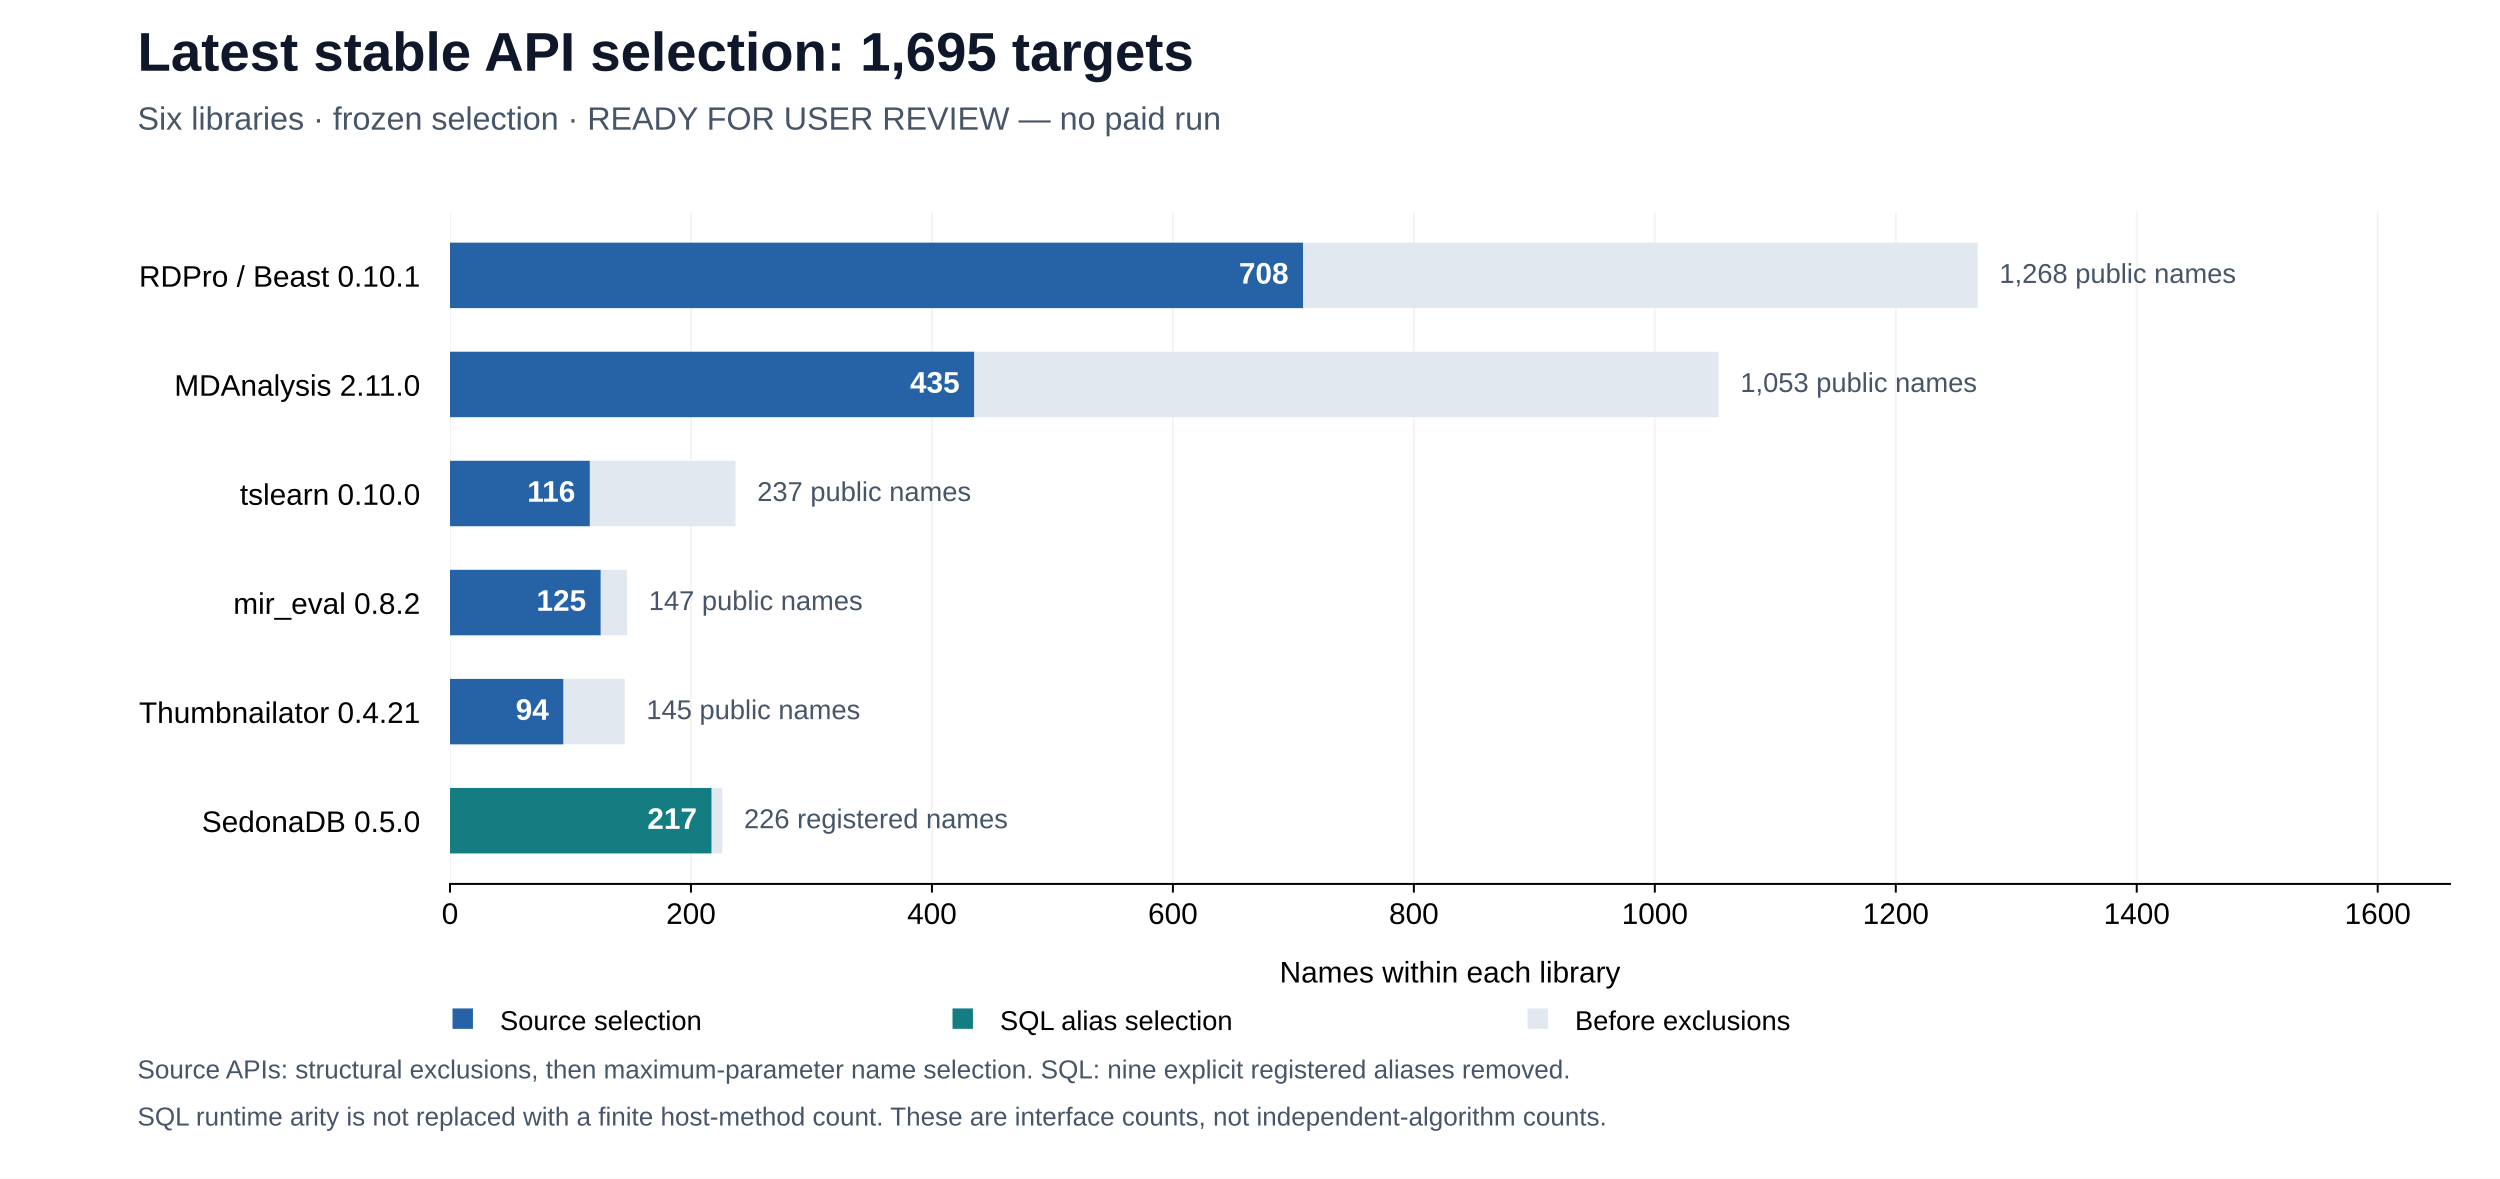
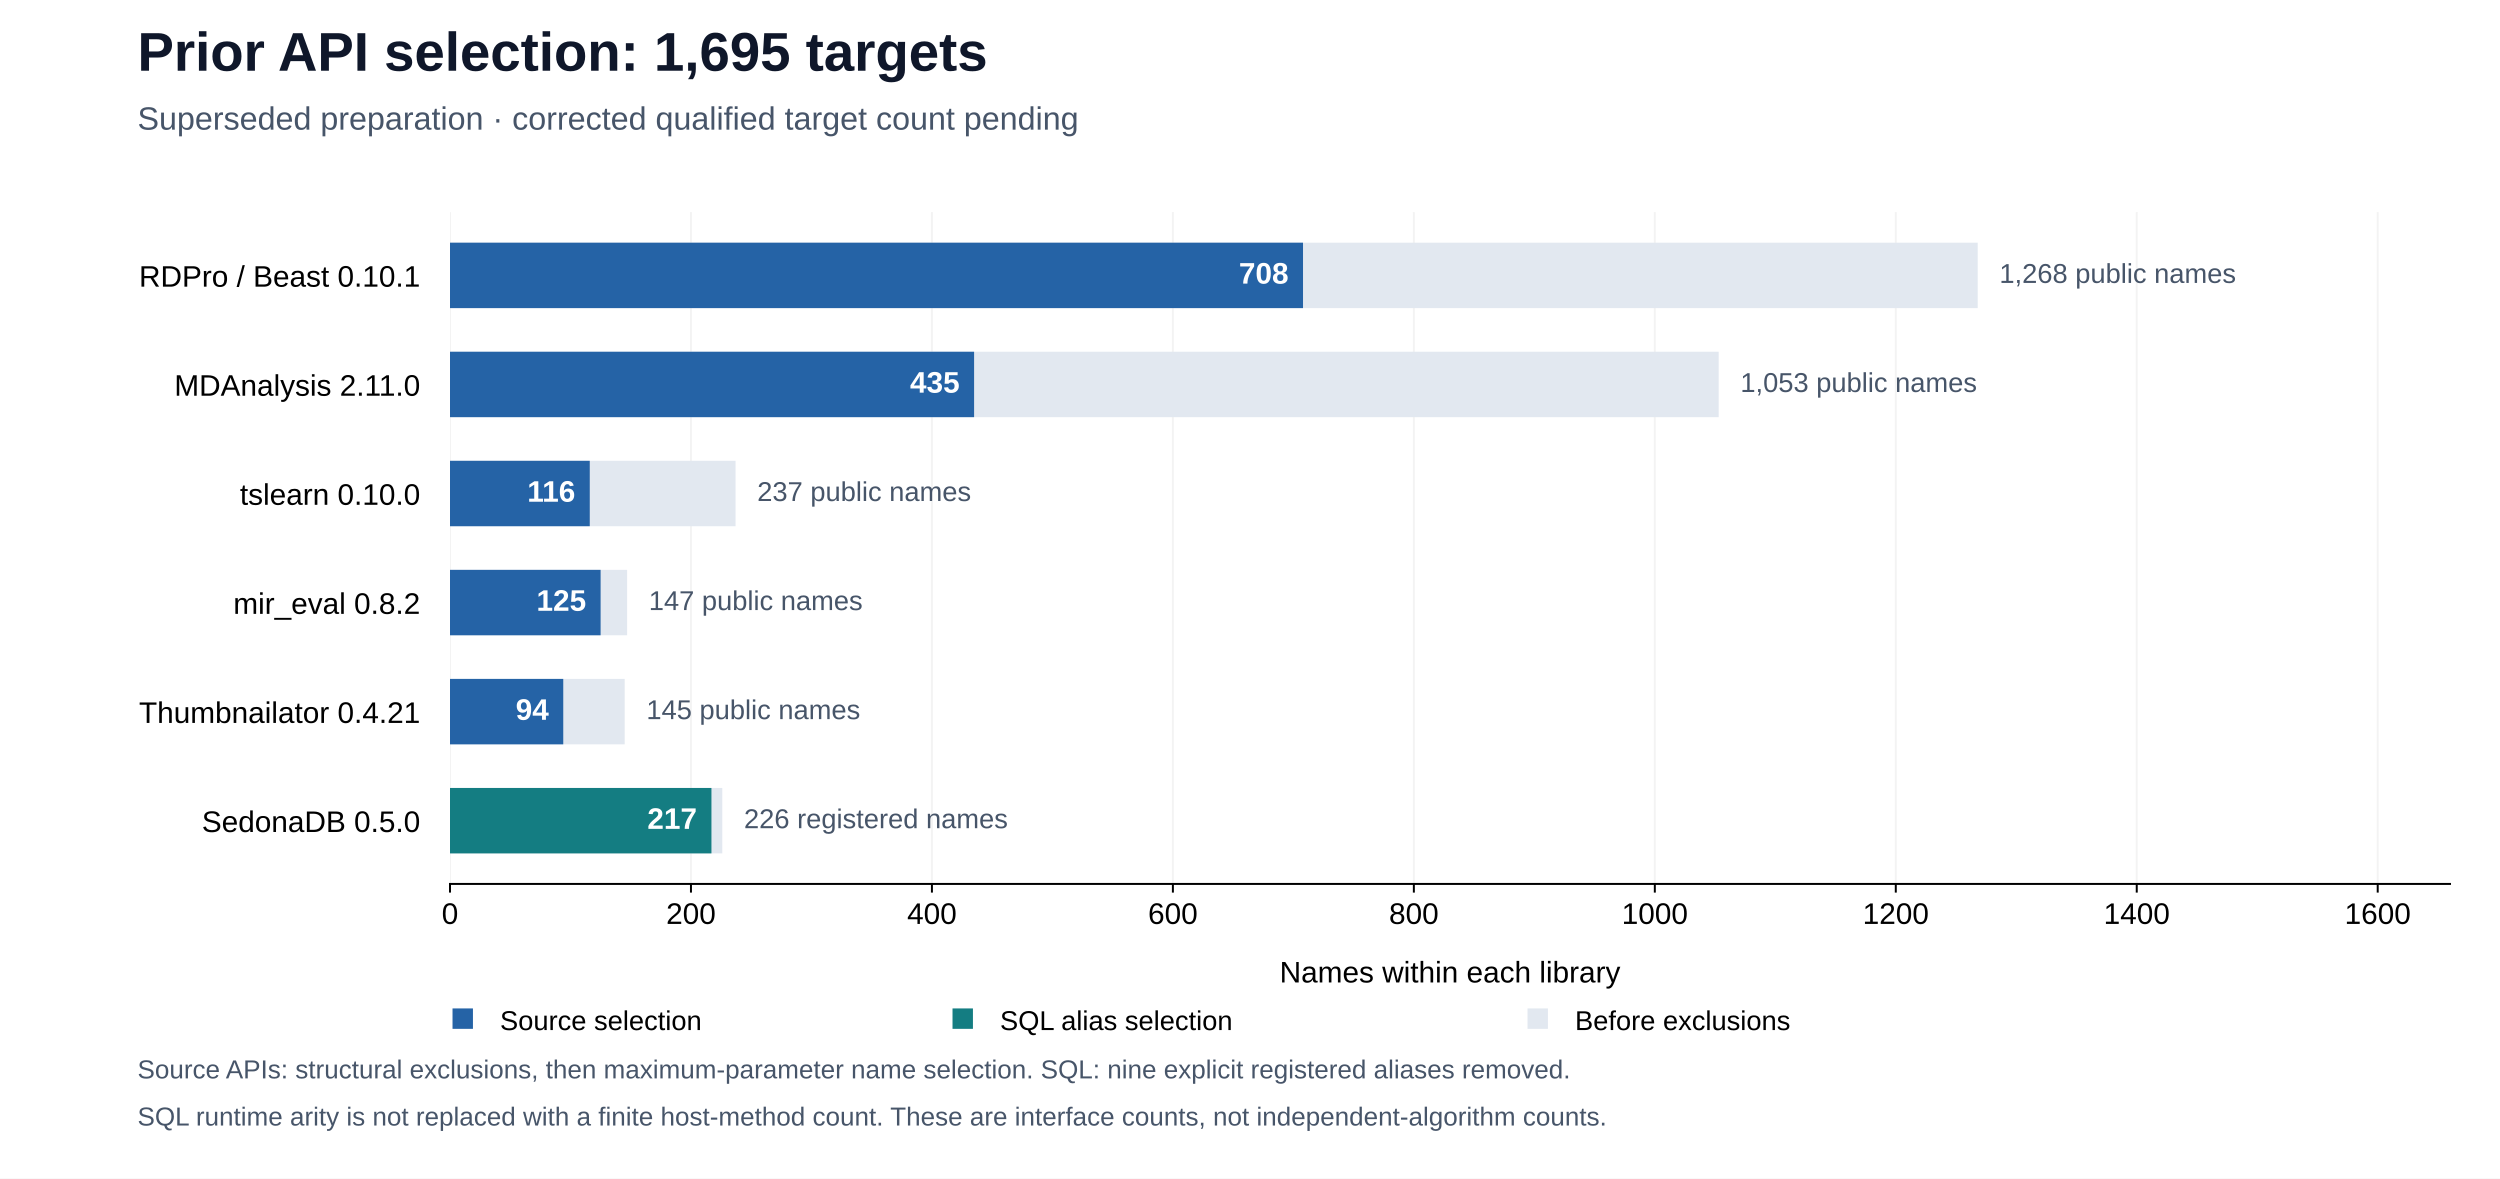
<svg xmlns="http://www.w3.org/2000/svg" xmlns:xlink="http://www.w3.org/1999/xlink" width="1008pt" height="475.2pt" viewBox="0 0 1008 475.2" version="1.1">
  <defs>
    <style type="text/css">*{stroke-linejoin: round; stroke-linecap: butt}</style>
  </defs>
  <g id="figure_1">
    <g id="patch_1">
      <path d="M 0 475.2  L 1008 475.2  L 1008 0  L 0 0  z " style="fill: #ffffff" />
    </g>
    <g id="axes_1">
      <g id="patch_2">
        <path d="M 181.44 356.4  L 987.84 356.4  L 987.84 85.536  L 181.44 85.536  z " style="fill: #ffffff" />
      </g>
      <g id="matplotlib.axis_1">
        <g id="xtick_1">
          <g id="line2d_1">
            <path d="M 181.44 356.4  L 181.44 85.536  " clip-path="url(#p76f6b2bd9d)" style="fill: none; stroke: #b0b0b0; stroke-opacity: 0.16; stroke-width: 0.8; stroke-linecap: square" />
          </g>
          <g id="line2d_2">
            <defs>
              <path id="m9aea01bf42" d="M 0 0  L 0 3.5  " style="stroke: #000000; stroke-width: 0.8" />
            </defs>
            <g>
              <use xlink:href="#m9aea01bf42" x="181.44" y="356.4" style="stroke: #000000; stroke-width: 0.8" />
            </g>
          </g>
          <g id="text_1">
            <text style="font-size: 12px; font-family: Arial, sans-serif; text-anchor: middle" x="181.44" y="372.518" transform="rotate(-0 181.44 372.5181)">0</text>
          </g>
        </g>
        <g id="xtick_2">
          <g id="line2d_3">
            <path d="M 278.597 356.4  L 278.597 85.536  " clip-path="url(#p76f6b2bd9d)" style="fill: none; stroke: #b0b0b0; stroke-opacity: 0.16; stroke-width: 0.8; stroke-linecap: square" />
          </g>
          <g id="line2d_4">
            <g>
              <use xlink:href="#m9aea01bf42" x="278.597" y="356.4" style="stroke: #000000; stroke-width: 0.8" />
            </g>
          </g>
          <g id="text_2">
            <text style="font-size: 12px; font-family: Arial, sans-serif; text-anchor: middle" x="278.597" y="372.518" transform="rotate(-0 278.5966 372.5181)">200</text>
          </g>
        </g>
        <g id="xtick_3">
          <g id="line2d_5">
            <path d="M 375.753 356.4  L 375.753 85.536  " clip-path="url(#p76f6b2bd9d)" style="fill: none; stroke: #b0b0b0; stroke-opacity: 0.16; stroke-width: 0.8; stroke-linecap: square" />
          </g>
          <g id="line2d_6">
            <g>
              <use xlink:href="#m9aea01bf42" x="375.753" y="356.4" style="stroke: #000000; stroke-width: 0.8" />
            </g>
          </g>
          <g id="text_3">
            <text style="font-size: 12px; font-family: Arial, sans-serif; text-anchor: middle" x="375.753" y="372.518" transform="rotate(-0 375.7533 372.5181)">400</text>
          </g>
        </g>
        <g id="xtick_4">
          <g id="line2d_7">
            <path d="M 472.91 356.4  L 472.91 85.536  " clip-path="url(#p76f6b2bd9d)" style="fill: none; stroke: #b0b0b0; stroke-opacity: 0.16; stroke-width: 0.8; stroke-linecap: square" />
          </g>
          <g id="line2d_8">
            <g>
              <use xlink:href="#m9aea01bf42" x="472.91" y="356.4" style="stroke: #000000; stroke-width: 0.8" />
            </g>
          </g>
          <g id="text_4">
            <text style="font-size: 12px; font-family: Arial, sans-serif; text-anchor: middle" x="472.91" y="372.518" transform="rotate(-0 472.9099 372.5181)">600</text>
          </g>
        </g>
        <g id="xtick_5">
          <g id="line2d_9">
            <path d="M 570.067 356.4  L 570.067 85.536  " clip-path="url(#p76f6b2bd9d)" style="fill: none; stroke: #b0b0b0; stroke-opacity: 0.16; stroke-width: 0.8; stroke-linecap: square" />
          </g>
          <g id="line2d_10">
            <g>
              <use xlink:href="#m9aea01bf42" x="570.067" y="356.4" style="stroke: #000000; stroke-width: 0.8" />
            </g>
          </g>
          <g id="text_5">
            <text style="font-size: 12px; font-family: Arial, sans-serif; text-anchor: middle" x="570.067" y="372.518" transform="rotate(-0 570.0665 372.5181)">800</text>
          </g>
        </g>
        <g id="xtick_6">
          <g id="line2d_11">
            <path d="M 667.223 356.4  L 667.223 85.536  " clip-path="url(#p76f6b2bd9d)" style="fill: none; stroke: #b0b0b0; stroke-opacity: 0.16; stroke-width: 0.8; stroke-linecap: square" />
          </g>
          <g id="line2d_12">
            <g>
              <use xlink:href="#m9aea01bf42" x="667.223" y="356.4" style="stroke: #000000; stroke-width: 0.8" />
            </g>
          </g>
          <g id="text_6">
            <text style="font-size: 12px; font-family: Arial, sans-serif; text-anchor: middle" x="667.223" y="372.518" transform="rotate(-0 667.2231 372.5181)">1000</text>
          </g>
        </g>
        <g id="xtick_7">
          <g id="line2d_13">
            <path d="M 764.38 356.4  L 764.38 85.536  " clip-path="url(#p76f6b2bd9d)" style="fill: none; stroke: #b0b0b0; stroke-opacity: 0.16; stroke-width: 0.8; stroke-linecap: square" />
          </g>
          <g id="line2d_14">
            <g>
              <use xlink:href="#m9aea01bf42" x="764.38" y="356.4" style="stroke: #000000; stroke-width: 0.8" />
            </g>
          </g>
          <g id="text_7">
            <text style="font-size: 12px; font-family: Arial, sans-serif; text-anchor: middle" x="764.38" y="372.518" transform="rotate(-0 764.3798 372.5181)">1200</text>
          </g>
        </g>
        <g id="xtick_8">
          <g id="line2d_15">
            <path d="M 861.536 356.4  L 861.536 85.536  " clip-path="url(#p76f6b2bd9d)" style="fill: none; stroke: #b0b0b0; stroke-opacity: 0.16; stroke-width: 0.8; stroke-linecap: square" />
          </g>
          <g id="line2d_16">
            <g>
              <use xlink:href="#m9aea01bf42" x="861.536" y="356.4" style="stroke: #000000; stroke-width: 0.8" />
            </g>
          </g>
          <g id="text_8">
            <text style="font-size: 12px; font-family: Arial, sans-serif; text-anchor: middle" x="861.536" y="372.518" transform="rotate(-0 861.5364 372.5181)">1400</text>
          </g>
        </g>
        <g id="xtick_9">
          <g id="line2d_17">
            <path d="M 958.693 356.4  L 958.693 85.536  " clip-path="url(#p76f6b2bd9d)" style="fill: none; stroke: #b0b0b0; stroke-opacity: 0.16; stroke-width: 0.8; stroke-linecap: square" />
          </g>
          <g id="line2d_18">
            <g>
              <use xlink:href="#m9aea01bf42" x="958.693" y="356.4" style="stroke: #000000; stroke-width: 0.8" />
            </g>
          </g>
          <g id="text_9">
            <text style="font-size: 12px; font-family: Arial, sans-serif; text-anchor: middle" x="958.693" y="372.518" transform="rotate(-0 958.693 372.5181)">1600</text>
          </g>
        </g>
        <g id="text_10">
          <text style="font-size: 12px; font-family: Arial, sans-serif; text-anchor: middle" x="584.64" y="396.132" transform="rotate(-0 584.64 396.1319)">Names within each library</text>
        </g>
      </g>
      <g id="matplotlib.axis_2">
        <g id="ytick_1">
          <g id="line2d_19" />
          <g id="text_11">
            <text style="font-size: 12px; font-family: Arial, sans-serif; text-anchor: end" x="169.44" y="115.598" transform="rotate(-0 169.44 115.5985)">RDPro / Beast  0.10.1</text>
          </g>
        </g>
        <g id="ytick_2">
          <g id="line2d_20" />
          <g id="text_12">
            <text style="font-size: 12px; font-family: Arial, sans-serif; text-anchor: end" x="169.44" y="159.57" transform="rotate(-0 169.44 159.5699)">MDAnalysis  2.11.0</text>
          </g>
        </g>
        <g id="ytick_3">
          <g id="line2d_21" />
          <g id="text_13">
            <text style="font-size: 12px; font-family: Arial, sans-serif; text-anchor: end" x="169.44" y="203.541" transform="rotate(-0 169.44 203.5413)">tslearn  0.10.0</text>
          </g>
        </g>
        <g id="ytick_4">
          <g id="line2d_22" />
          <g id="text_14">
            <text style="font-size: 12px; font-family: Arial, sans-serif; text-anchor: end" x="169.44" y="247.513" transform="rotate(-0 169.44 247.5128)">mir_eval  0.8.2</text>
          </g>
        </g>
        <g id="ytick_5">
          <g id="line2d_23" />
          <g id="text_15">
            <text style="font-size: 12px; font-family: Arial, sans-serif; text-anchor: end" x="169.44" y="291.484" transform="rotate(-0 169.44 291.4842)">Thumbnailator  0.4.21</text>
          </g>
        </g>
        <g id="ytick_6">
          <g id="line2d_24" />
          <g id="text_16">
            <text style="font-size: 12px; font-family: Arial, sans-serif; text-anchor: end" x="169.44" y="335.456" transform="rotate(-0 169.44 335.4556)">SedonaDB  0.5.0</text>
          </g>
        </g>
      </g>
      <g id="patch_3">
        <path d="M 181.44 97.848  L 797.413 97.848  L 797.413 124.231  L 181.44 124.231  z " clip-path="url(#p76f6b2bd9d)" style="fill: #e2e8f0" />
      </g>
      <g id="patch_4">
        <path d="M 181.44 97.848  L 525.374 97.848  L 525.374 124.231  L 181.44 124.231  z " clip-path="url(#p76f6b2bd9d)" style="fill: #2563a6" />
      </g>
      <g id="patch_5">
        <path d="M 181.44 141.819  L 692.97 141.819  L 692.97 168.202  L 181.44 168.202  z " clip-path="url(#p76f6b2bd9d)" style="fill: #e2e8f0" />
      </g>
      <g id="patch_6">
        <path d="M 181.44 141.819  L 392.756 141.819  L 392.756 168.202  L 181.44 168.202  z " clip-path="url(#p76f6b2bd9d)" style="fill: #2563a6" />
      </g>
      <g id="patch_7">
        <path d="M 181.44 185.791  L 296.571 185.791  L 296.571 212.174  L 181.44 212.174  z " clip-path="url(#p76f6b2bd9d)" style="fill: #e2e8f0" />
      </g>
      <g id="patch_8">
        <path d="M 181.44 185.791  L 237.791 185.791  L 237.791 212.174  L 181.44 212.174  z " clip-path="url(#p76f6b2bd9d)" style="fill: #2563a6" />
      </g>
      <g id="patch_9">
        <path d="M 181.44 229.762  L 252.85 229.762  L 252.85 256.145  L 181.44 256.145  z " clip-path="url(#p76f6b2bd9d)" style="fill: #e2e8f0" />
      </g>
      <g id="patch_10">
        <path d="M 181.44 229.762  L 242.163 229.762  L 242.163 256.145  L 181.44 256.145  z " clip-path="url(#p76f6b2bd9d)" style="fill: #2563a6" />
      </g>
      <g id="patch_11">
        <path d="M 181.44 273.734  L 251.879 273.734  L 251.879 300.117  L 181.44 300.117  z " clip-path="url(#p76f6b2bd9d)" style="fill: #e2e8f0" />
      </g>
      <g id="patch_12">
        <path d="M 181.44 273.734  L 227.104 273.734  L 227.104 300.117  L 181.44 300.117  z " clip-path="url(#p76f6b2bd9d)" style="fill: #2563a6" />
      </g>
      <g id="patch_13">
        <path d="M 181.44 317.705  L 291.227 317.705  L 291.227 344.088  L 181.44 344.088  z " clip-path="url(#p76f6b2bd9d)" style="fill: #e2e8f0" />
      </g>
      <g id="patch_14">
        <path d="M 181.44 317.705  L 286.855 317.705  L 286.855 344.088  L 181.44 344.088  z " clip-path="url(#p76f6b2bd9d)" style="fill: #147d82" />
      </g>
      <g id="patch_15">
        <path d="M 181.44 356.4  L 987.84 356.4  " style="fill: none; stroke: #000000; stroke-width: 0.8; stroke-linejoin: miter; stroke-linecap: square" />
      </g>
      <g id="text_17">
        <text style="font-weight: 700; font-size: 12px; font-family: Arial, sans-serif; text-anchor: end; fill: #ffffff" x="519.545" y="114.351" transform="rotate(-0 519.5451 114.3507)">708</text>
      </g>
      <g id="text_18">
        <text style="font-size: 11px; font-family: Arial, sans-serif; text-anchor: start; fill: #475569" x="806.157" y="114.075" transform="rotate(-0 806.1571 114.0747)">1,268 public names</text>
      </g>
      <g id="text_19">
        <text style="font-weight: 700; font-size: 12px; font-family: Arial, sans-serif; text-anchor: end; fill: #ffffff" x="386.926" y="158.322" transform="rotate(-0 386.9263 158.3221)">435</text>
      </g>
      <g id="text_20">
        <text style="font-size: 11px; font-family: Arial, sans-serif; text-anchor: start; fill: #475569" x="701.714" y="158.046" transform="rotate(-0 701.7137 158.0462)">1,053 public names</text>
      </g>
      <g id="text_21">
        <text style="font-weight: 700; font-size: 12px; font-family: Arial, sans-serif; text-anchor: end; fill: #ffffff" x="231.961" y="202.294" transform="rotate(-0 231.9614 202.2935)">116</text>
      </g>
      <g id="text_22">
        <text style="font-size: 11px; font-family: Arial, sans-serif; text-anchor: start; fill: #475569" x="305.315" y="202.018" transform="rotate(-0 305.3147 202.0176)">237 public names</text>
      </g>
      <g id="text_23">
        <text style="font-weight: 700; font-size: 12px; font-family: Arial, sans-serif; text-anchor: end; fill: #ffffff" x="236.333" y="246.265" transform="rotate(-0 236.3335 246.265)">125</text>
      </g>
      <g id="text_24">
        <text style="font-size: 11px; font-family: Arial, sans-serif; text-anchor: start; fill: #475569" x="261.594" y="245.989" transform="rotate(-0 261.5942 245.989)">147 public names</text>
      </g>
      <g id="text_25">
        <text style="font-weight: 700; font-size: 12px; font-family: Arial, sans-serif; text-anchor: end; fill: #ffffff" x="221.274" y="290.236" transform="rotate(-0 221.2742 290.2364)">94</text>
      </g>
      <g id="text_26">
        <text style="font-size: 11px; font-family: Arial, sans-serif; text-anchor: start; fill: #475569" x="260.623" y="289.96" transform="rotate(-0 260.6227 289.9605)">145 public names</text>
      </g>
      <g id="text_27">
        <text style="font-weight: 700; font-size: 12px; font-family: Arial, sans-serif; text-anchor: end; fill: #ffffff" x="281.026" y="334.208" transform="rotate(-0 281.0255 334.2078)">217</text>
      </g>
      <g id="text_28">
        <text style="font-size: 11px; font-family: Arial, sans-serif; text-anchor: start; fill: #475569" x="299.971" y="333.932" transform="rotate(-0 299.9711 333.9319)">226 registered names</text>
      </g>
    </g>
    <g id="text_29">
-       <text style="font-weight: 700; font-size: 22px; font-family: Arial, sans-serif; text-anchor: start; fill: #0f172a" x="55.44" y="28.512" transform="rotate(-0 55.44 28.512)">Latest stable API selection: 1,695 targets</text>
+       <text style="font-weight: 700; font-size: 22px; font-family: Arial, sans-serif; text-anchor: start; fill: #0f172a" x="55.44" y="28.512" transform="rotate(-0 55.44 28.512)">Prior API selection: 1,695 targets</text>
    </g>
    <g id="text_30">
-       <text style="font-size: 13px; font-family: Arial, sans-serif; text-anchor: start; fill: #475569" x="55.44" y="52.272" transform="rotate(-0 55.44 52.272)">Six libraries · frozen selection · READY FOR USER REVIEW — no paid run</text>
+       <text style="font-size: 13px; font-family: Arial, sans-serif; text-anchor: start; fill: #475569" x="55.44" y="52.272" transform="rotate(-0 55.44 52.272)">Superseded preparation · corrected qualified target count pending</text>
    </g>
    <g id="text_31">
      <text style="font-size: 17px; font-family: Arial, sans-serif; text-anchor: start; fill: #2563a6" x="181.44" y="415.8" transform="rotate(-0 181.44 415.8)">■</text>
    </g>
    <g id="text_32">
      <text style="font-size: 11px; font-family: Arial, sans-serif; text-anchor: start" x="201.6" y="415.325" transform="rotate(-0 201.6 415.3248)">Source selection</text>
    </g>
    <g id="text_33">
      <text style="font-size: 17px; font-family: Arial, sans-serif; text-anchor: start; fill: #147d82" x="383.04" y="415.8" transform="rotate(-0 383.04 415.8)">■</text>
    </g>
    <g id="text_34">
      <text style="font-size: 11px; font-family: Arial, sans-serif; text-anchor: start" x="403.2" y="415.325" transform="rotate(-0 403.2 415.3248)">SQL alias selection</text>
    </g>
    <g id="text_35">
      <text style="font-size: 17px; font-family: Arial, sans-serif; text-anchor: start; fill: #e2e8f0" x="614.88" y="415.8" transform="rotate(-0 614.88 415.8)">■</text>
    </g>
    <g id="text_36">
      <text style="font-size: 11px; font-family: Arial, sans-serif; text-anchor: start" x="635.04" y="415.325" transform="rotate(-0 635.04 415.3248)">Before exclusions</text>
    </g>
    <g id="text_37">
      <text style="font-size: 10.5px; font-family: Arial, sans-serif; text-anchor: start; fill: #475569" x="55.44" y="434.808" transform="rotate(-0 55.44 434.808)">Source APIs: structural exclusions, then maximum-parameter name selection. SQL: nine explicit registered aliases removed.</text>
    </g>
    <g id="text_38">
      <text style="font-size: 10.5px; font-family: Arial, sans-serif; text-anchor: start; fill: #475569" x="55.44" y="453.816" transform="rotate(-0 55.44 453.816)">SQL runtime arity is not replaced with a finite host-method count. These are interface counts, not independent-algorithm counts.</text>
    </g>
  </g>
  <defs>
    <clipPath id="p76f6b2bd9d">
      <rect x="181.44" y="85.536" width="806.4" height="270.864" />
    </clipPath>
  </defs>
</svg>
